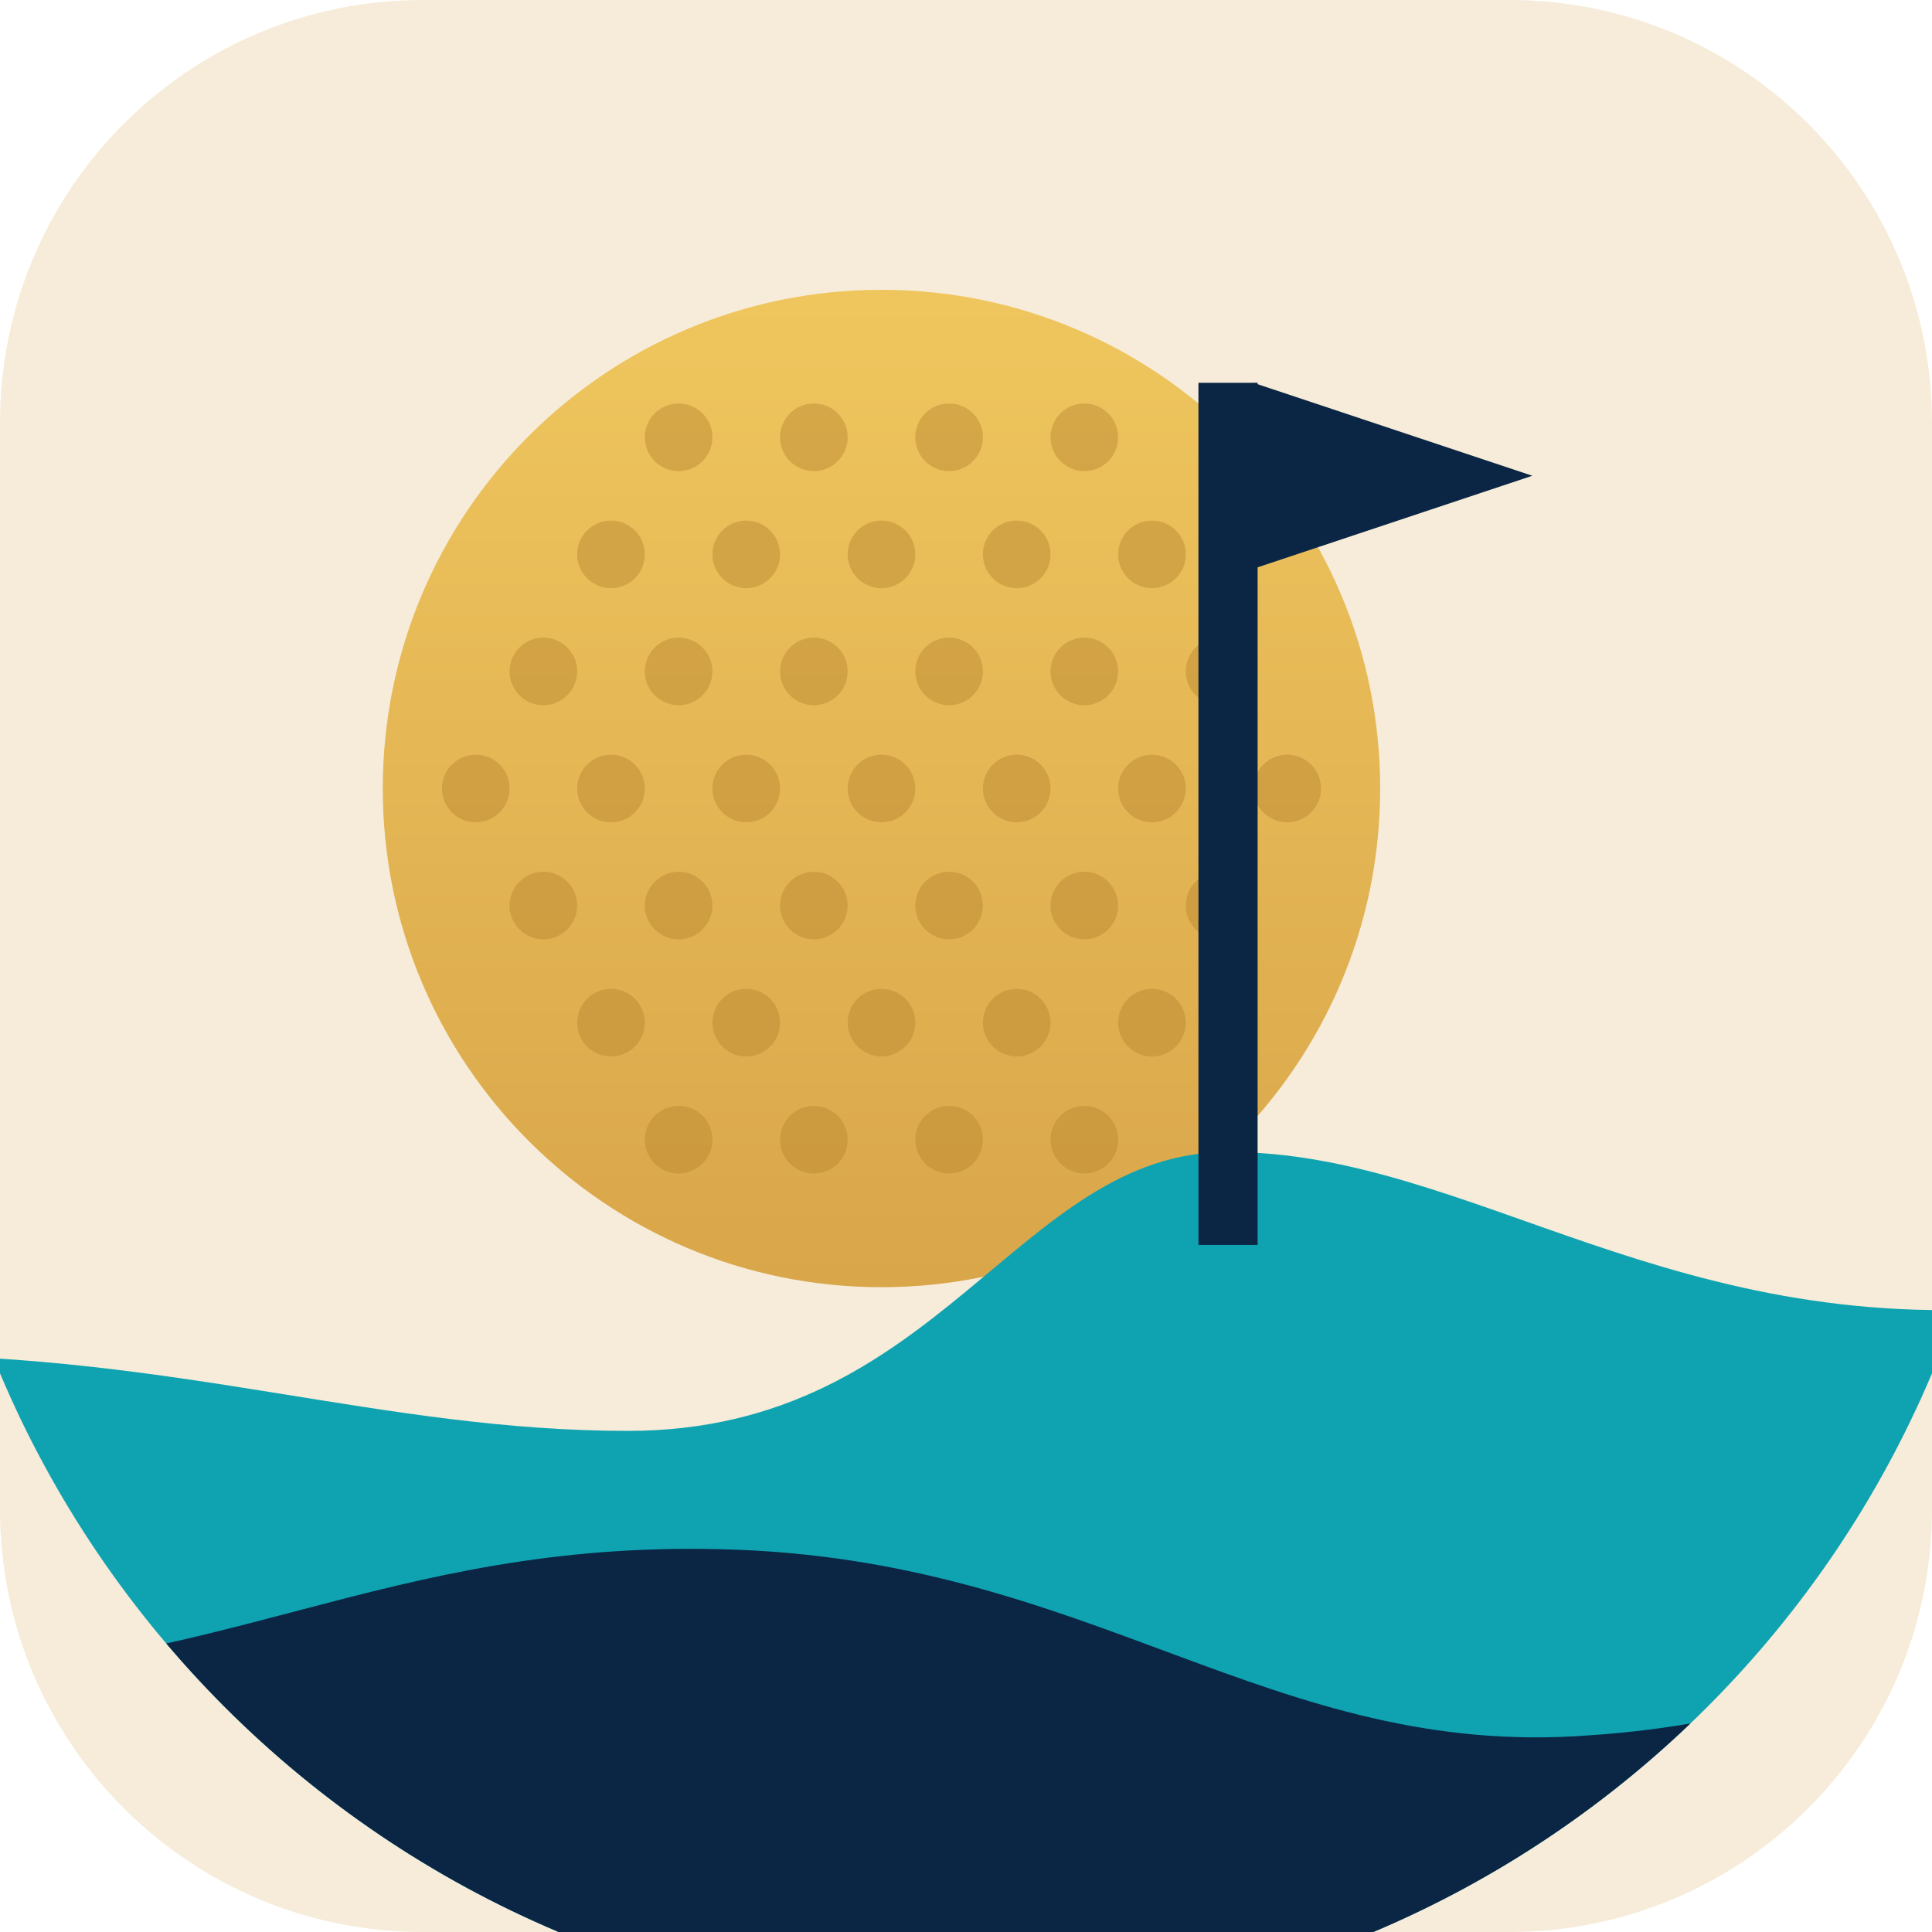
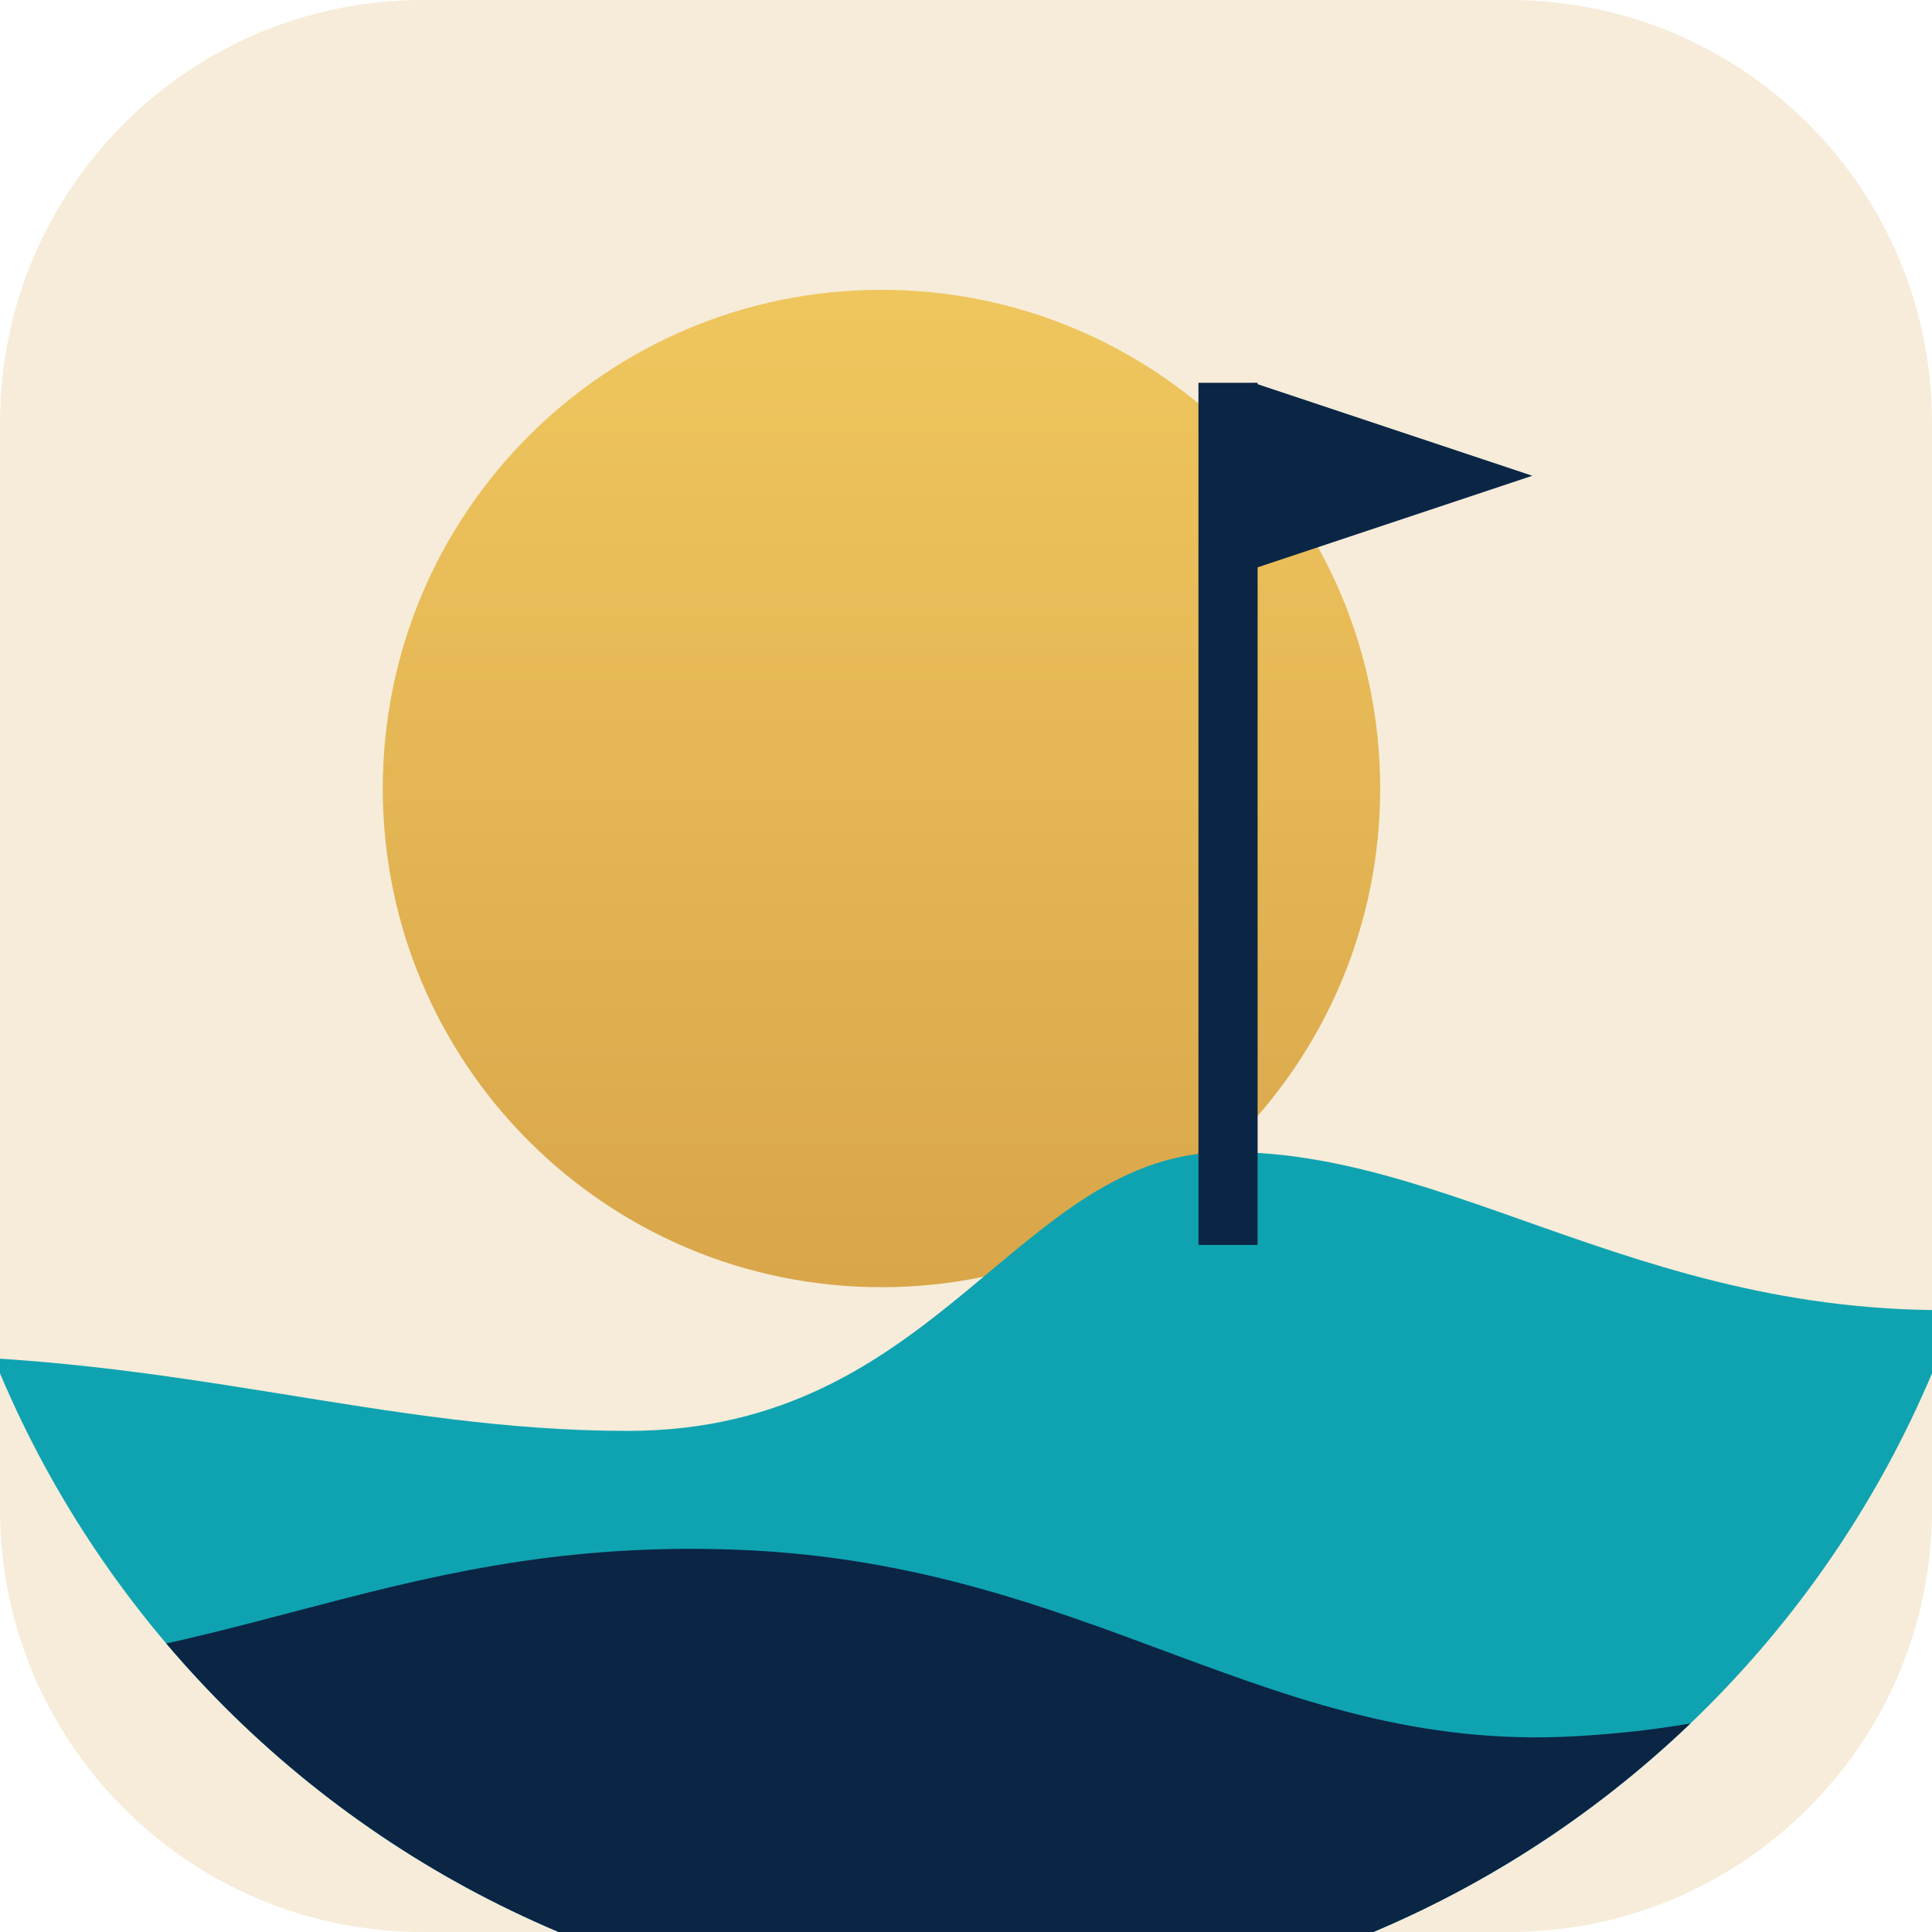
<svg xmlns="http://www.w3.org/2000/svg" viewBox="0 0 512 512" width="512" height="512" role="img" aria-labelledby="t">
  <defs>
    <clipPath id="ai-sq">
      <rect width="512" height="512" rx="112" />
    </clipPath>
  </defs>
  <g clip-path="url(#ai-sq)">
    <rect width="512" height="512" fill="#F6ECD9" />
    <g transform="translate(256 256) scale(1.12) translate(-256 -256)">
      <defs>
        <linearGradient id="ai-sun" x1="0" y1="0" x2="0" y2="1">
          <stop offset="0" stop-color="#EFC65E" />
          <stop offset="1" stop-color="#D9A64A" />
        </linearGradient>
        <clipPath id="ai-badge">
          <circle cx="256" cy="256" r="248" />
        </clipPath>
      </defs>
      <g clip-path="url(#ai-badge)">
        <circle cx="236" cy="214" r="118" fill="url(#ai-sun)" />
-         <g fill="#B8862E" opacity="0.45">
-           <circle cx="188.0" cy="130.9" r="8" />
-           <circle cx="220.0" cy="130.9" r="8" />
-           <circle cx="252.0" cy="130.9" r="8" />
-           <circle cx="284.0" cy="130.9" r="8" />
-           <circle cx="172.0" cy="158.6" r="8" />
-           <circle cx="204.0" cy="158.6" r="8" />
-           <circle cx="236.0" cy="158.6" r="8" />
-           <circle cx="268.0" cy="158.6" r="8" />
-           <circle cx="300.0" cy="158.6" r="8" />
-           <circle cx="156.0" cy="186.3" r="8" />
-           <circle cx="188.0" cy="186.3" r="8" />
-           <circle cx="220.0" cy="186.3" r="8" />
-           <circle cx="252.0" cy="186.3" r="8" />
-           <circle cx="284.0" cy="186.3" r="8" />
-           <circle cx="316.0" cy="186.3" r="8" />
-           <circle cx="140.0" cy="214.0" r="8" />
-           <circle cx="172.0" cy="214.0" r="8" />
-           <circle cx="204.0" cy="214.0" r="8" />
-           <circle cx="236.0" cy="214.0" r="8" />
-           <circle cx="268.0" cy="214.0" r="8" />
-           <circle cx="300.0" cy="214.0" r="8" />
-           <circle cx="332.0" cy="214.0" r="8" />
-           <circle cx="156.0" cy="241.7" r="8" />
-           <circle cx="188.0" cy="241.7" r="8" />
-           <circle cx="220.0" cy="241.7" r="8" />
-           <circle cx="252.0" cy="241.7" r="8" />
-           <circle cx="284.0" cy="241.7" r="8" />
-           <circle cx="316.0" cy="241.7" r="8" />
-           <circle cx="172.0" cy="269.4" r="8" />
-           <circle cx="204.0" cy="269.4" r="8" />
-           <circle cx="236.0" cy="269.4" r="8" />
-           <circle cx="268.0" cy="269.4" r="8" />
-           <circle cx="300.0" cy="269.4" r="8" />
-           <circle cx="188.0" cy="297.1" r="8" />
-           <circle cx="220.0" cy="297.1" r="8" />
-           <circle cx="252.0" cy="297.1" r="8" />
-           <circle cx="284.0" cy="297.1" r="8" />
-         </g>
        <path d="M0 348 C70 348 118 366 176 366 C250 366 268 300 318 300 C376 300 424 346 512 336 V512 H0 Z" fill="#0FA3B1" />
        <path d="M0 424 C80 424 118 392 198 394 C286 396 328 444 404 438 C462 434 490 412 512 408 V512 H0 Z" fill="#0B2545" />
        <path d="M311 118 H325 V322 H311 Z" fill="#0B2545" />
        <path d="M324 118 L390 140 L324 162 Z" fill="#0B2545" />
      </g>
    </g>
  </g>
</svg>
